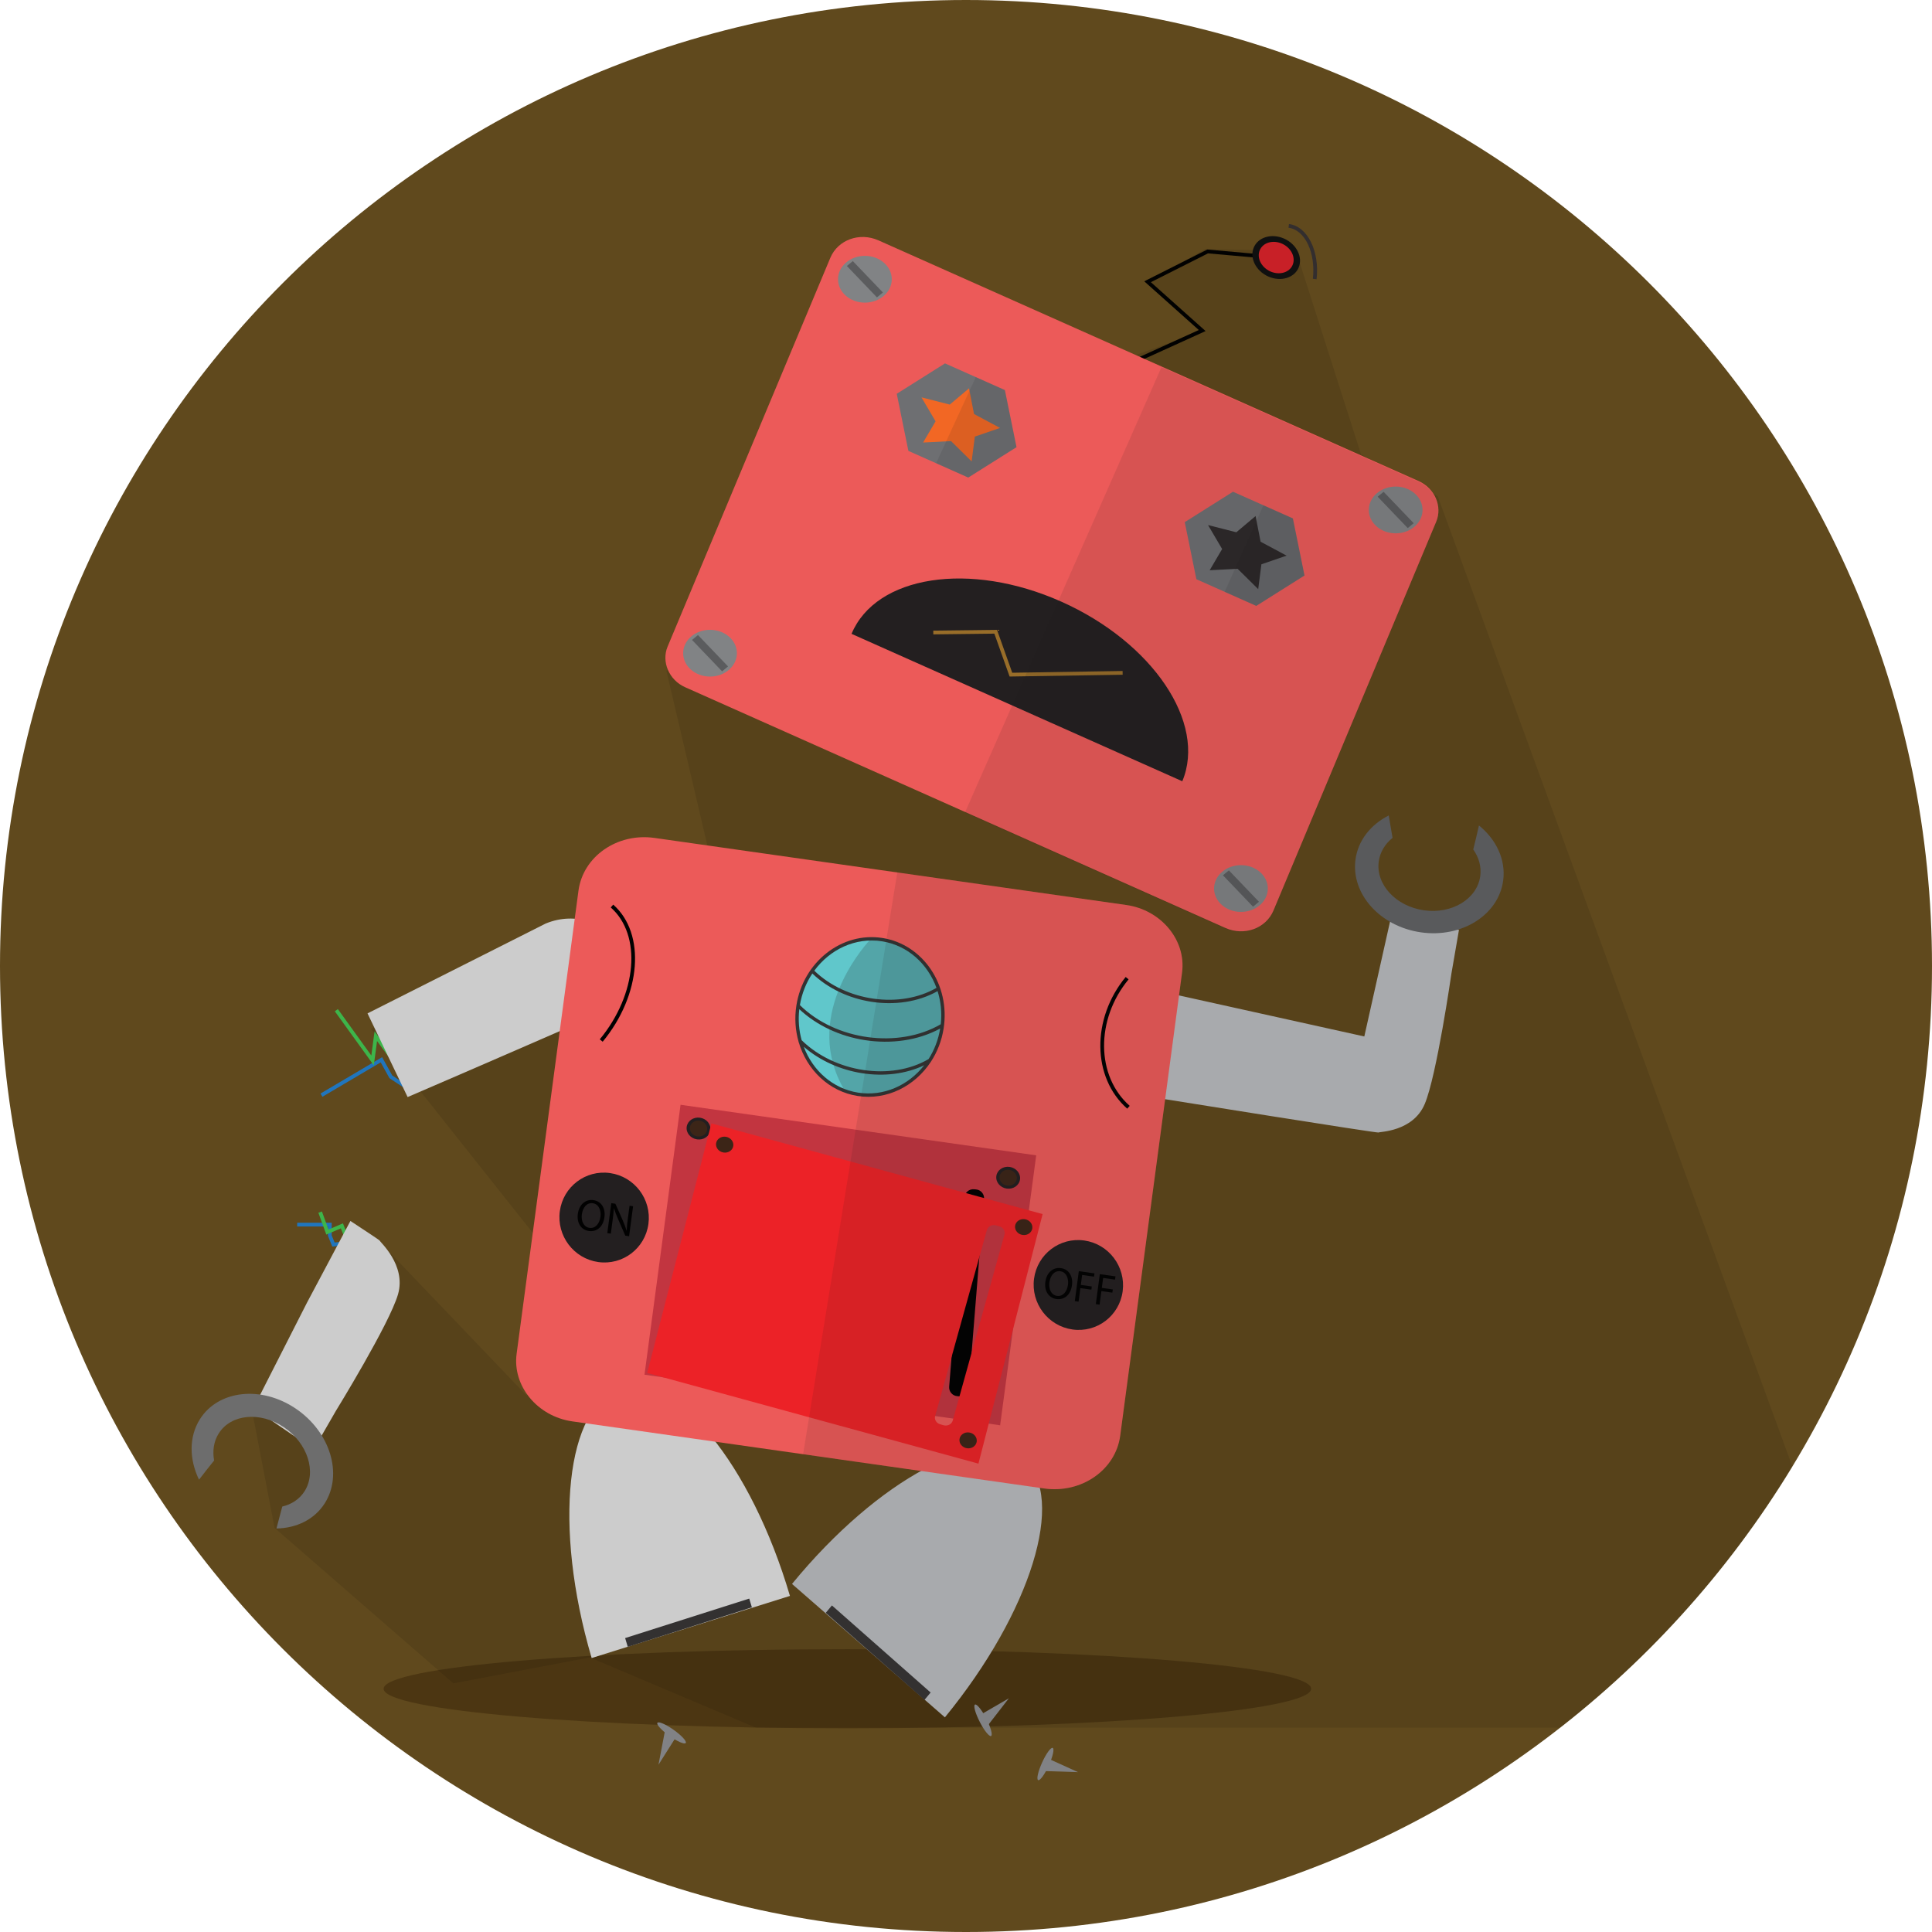
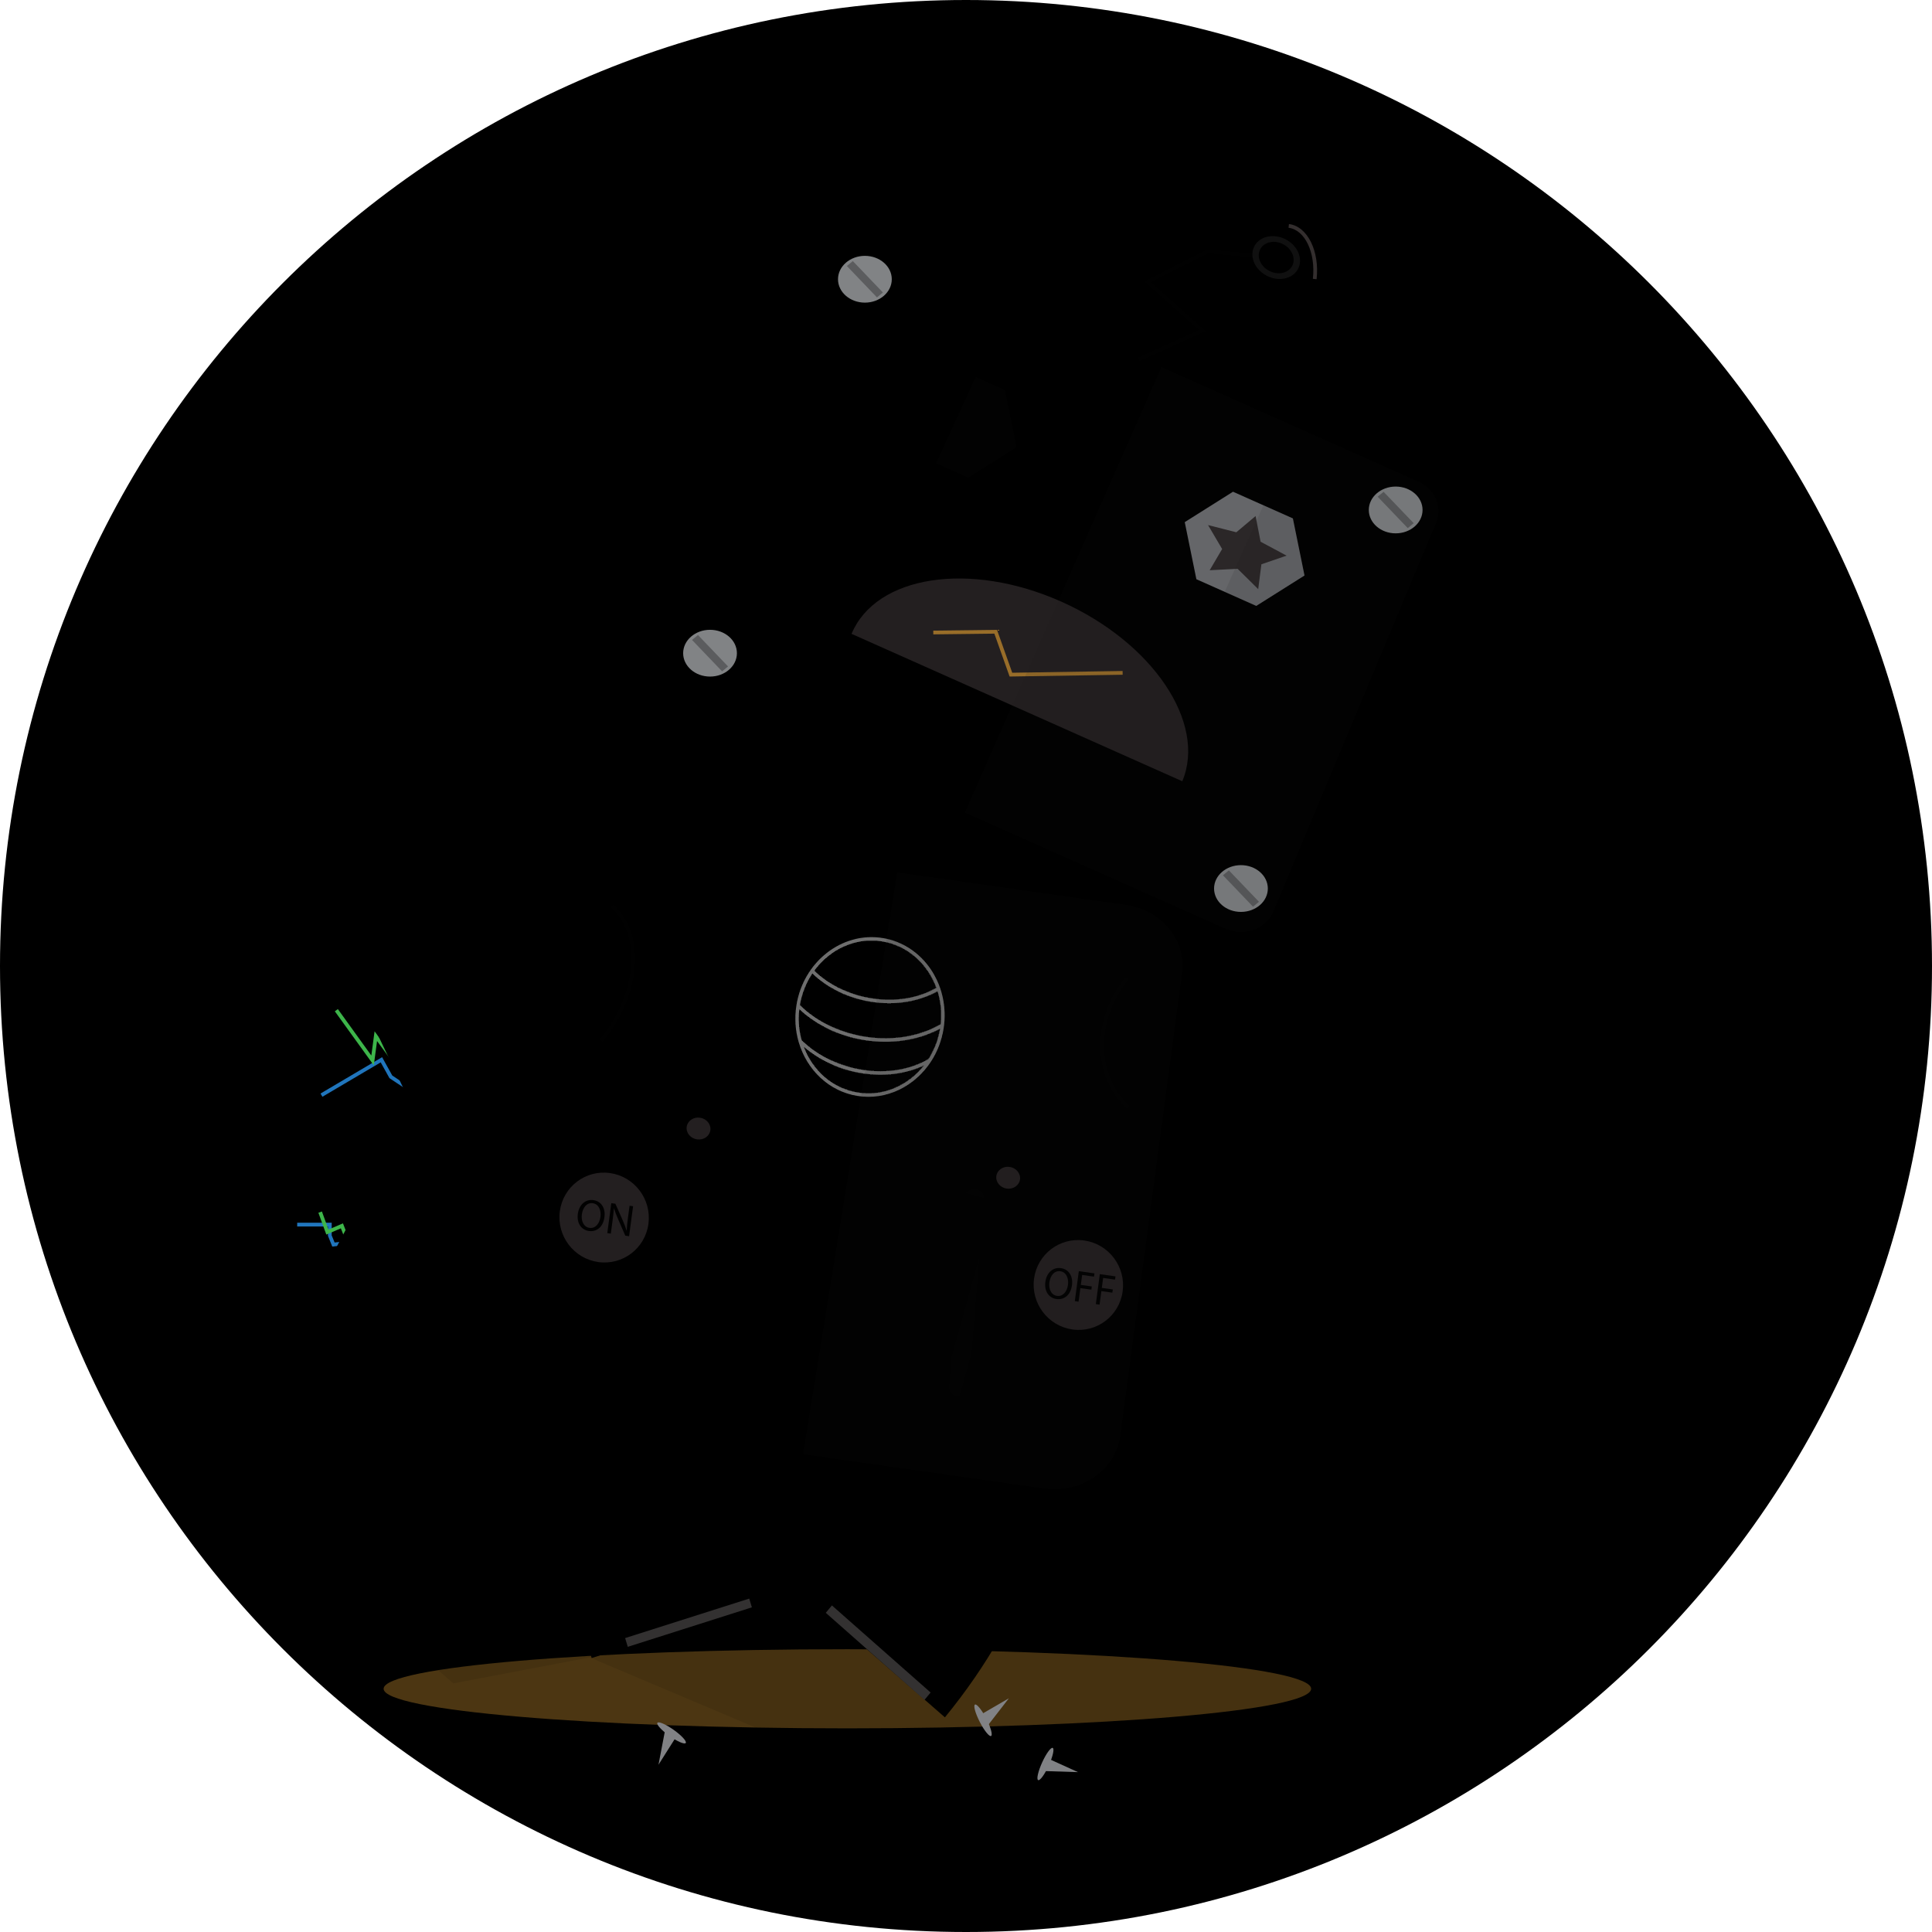
<svg xmlns="http://www.w3.org/2000/svg" enable-background="new 0 0 512 512" height="512px" version="1.1" viewBox="0 0 512 512" width="512px" xml:space="preserve">
-   <g id="Background">
-     <circle cx="256" cy="256" fill="#60491D" r="256" />
+   <filter id="darker">
+     <feComponentTransfer>
+       <feFuncR type="linear" slope="0.75" />
+       <feFuncG type="linear" slope="0.75" />
+       <feFuncB type="linear" slope="0.75" />
+     </feComponentTransfer>
+   </filter>
+   <filter id="darker2">
+     <feComponentTransfer>
+       <feFuncR type="linear" slope="0.25" />
+       <feFuncG type="linear" slope="0.25" />
+       <feFuncB type="linear" slope="0.25" />
+     </feComponentTransfer>
+   </filter>
+   <filter id="lighter">
+     <feComponentTransfer>
+       <feFuncR type="linear" slope="2" />
+       <feFuncG type="linear" slope="2" />
+       <feFuncB type="linear" slope="2" />
+     </feComponentTransfer>
+   </filter>
+   <filter id="lighter2">
+     <feComponentTransfer>
+       <feFuncR type="linear" slope="5" />
+       <feFuncG type="linear" slope="5" />
+       <feFuncB type="linear" slope="5" />
+     </feComponentTransfer>
+   </filter>
+   <g id="Background" class="background">
+     <circle cx="256" cy="256" r="256" />
  </g>
  <g id="Shadow">
    <ellipse cx="224.568" cy="447.54" fill="#4C3612" rx="122.904" ry="10.479" />
    <path d="M474.992,388.652L381.007,131.49l-20.318-11.086l-17.236-53.881l-24.008-0.558l-14.949,8.65l14.502,12.955   l-21.979,7.948l-120.418,82.229l14.954,63.754l-38.972,7.564l-54.308,23.583l57.886,72.933l-16.566,24.298l-39.467-41.276   L66.64,373.011l6.128,31.887l47.37,41.209l36.16-6.875l44.031,18.621h213.13C437.919,438.745,458.82,415.295,474.992,388.652z" opacity="0.1" />
  </g>
-   <g id="Foot">
-     <path d="M271.459,387.037c-11.188-9.765-38.753,4.887-61.567,32.723l40.518,35.356   C273.223,427.281,282.647,396.801,271.459,387.037z" fill="#A8AAAD" />
-     <polygon fill="#333131" points="220.467,425.455 218.835,427.413 244.994,450.494 246.625,448.536  " />
-     <path d="M164.483,368.006c-14.511,4.545-17.953,36.509-7.688,71.391l52.548-16.46   C199.079,388.055,178.994,363.461,164.483,368.006z" fill="#CCCCCC" />
-     <polygon fill="#333131" points="198.556,423.643 165.666,434.107 166.365,436.429 199.255,425.963  " />
+   <g id="Foot" class="metal">
+     <path id="right-foot" d="M271.459,387.037c-11.188-9.765-38.753,4.887-61.567,32.723l40.518,35.356 C273.223,427.281,282.647,396.801,271.459,387.037z" />
+     <polygon id="right-sole" fill="#333131" points="220.467,425.455 218.835,427.413 244.994,450.494 246.625,448.536" />
+     <path id="left-foot" d="M164.483,368.006c-14.511,4.545-17.953,36.509-7.688,71.391l52.548-16.46   C199.079,388.055,178.994,363.461,164.483,368.006z" />
+     <polygon id="left-sole" fill="#333131" points="198.556,423.643 165.666,434.107 166.365,436.429 199.255,425.963" />
  </g>
-   <g id="Nail">
-     <polyline fill="#818285" points="277.604,465.967 285.678,469.633 276.451,469.339  " />
-     <g>
-       <path d="M277.922,467.9c-1.071,2.355-2.327,4.076-2.809,3.845c-0.479-0.233-0.002-2.331,1.068-4.687    s2.327-4.077,2.808-3.844C279.471,463.447,278.992,465.545,277.922,467.9z" fill="#818285" />
+   <g id="Nail" fill="#818285">
+     <polyline points="277.604,465.967 285.678,469.633 276.451,469.339" />
+     <path d="M277.922,467.9c-1.071,2.355-2.327,4.076-2.809,3.845c-0.479-0.233-0.002-2.331,1.068-4.687    s2.327-4.077,2.808-3.844C279.471,463.447,278.992,465.545,277.922,467.9z" />
+     <polyline points="259.673,454.528 267.361,450.065 261.595,457.504" />
+     <path d="M261.361,455.426c1.185,2.299,1.764,4.369,1.295,4.625c-0.47,0.258-1.809-1.396-2.991-3.693    c-1.184-2.297-1.764-4.367-1.294-4.625C258.84,451.476,260.18,453.13,261.361,455.426z" />
+     <polyline points="179.329,460.046 174.507,467.668 176.292,458.323" />
+     <path d="M177.428,460.054c-2.078-1.474-3.519-3.033-3.218-3.485c0.301-0.451,2.229,0.378,4.307,1.852    c2.078,1.474,3.519,3.034,3.218,3.485C181.434,462.356,179.506,461.527,177.428,460.054z" />
+   </g>
+   <g id="hand-arm" class="metal">
+     <g id="left-arm-wires">
+       <polygon fill="#2075BC" points="88.053,330.354 86.91,327.503 86.91,325.025 78.757,325.025 78.757,324.031 87.904,324.031     87.904,327.403 88.684,329.28 91.195,328.991 91.308,329.979   " />
+       <polygon fill="#3DB54A" points="91.429,328.344 90.333,325.519 86.479,327.177 84.377,321.393 85.311,321.053 87.053,325.847     90.888,324.198 92.356,327.984   " />
+       <polygon fill="#2075BC" points="85.446,290.652 84.94,289.797 101.263,280.163 103.958,285.022 107.283,287.238 112.02,283.813     112.602,284.618 107.306,288.447 103.206,285.716 100.889,281.538   " />
+       <polygon fill="#3DB54A" points="105.261,283.168 99.923,275.883 99.063,282.335 88.734,268.004 89.541,267.423 98.407,279.727     99.265,273.301 106.063,282.58   " />
    </g>
-     <g>
-       <polyline fill="#818285" points="259.673,454.528 267.361,450.065 261.595,457.504   " />
-       <path d="M261.361,455.426c1.185,2.299,1.764,4.369,1.295,4.625c-0.47,0.258-1.809-1.396-2.991-3.693    c-1.184-2.297-1.764-4.367-1.294-4.625C258.84,451.476,260.18,453.13,261.361,455.426z" fill="#818285" />
+     <g id="left-arm">
+       <path id="lower-arm-left" d="M100.624,328.768c0.033-0.052-3.073-2.121-7.76-5.2l-11.529,21.69l-14.198,27.919l16,10.923l5.838-10.142   c0,0,14.254-23.14,16.505-30.957C107.731,335.184,100.493,328.976,100.624,328.768z" />
+       <path id="upper-arm-left" d="M164.022,251.65c-2.778-7.112-11.476-10.198-19.428-6.893l-47.198,23.801l10.629,22.175   c15.51-6.649,46.629-20.221,46.629-20.221C162.606,267.208,166.8,258.763,164.022,251.65z" />
    </g>
-     <g>
-       <polyline fill="#818285" points="179.329,460.046 174.507,467.668 176.292,458.323   " />
-       <path d="M177.428,460.054c-2.078-1.474-3.519-3.033-3.218-3.485c0.301-0.451,2.229,0.378,4.307,1.852    c2.078,1.474,3.519,3.034,3.218,3.485C181.434,462.356,179.506,461.527,177.428,460.054z" fill="#818285" />
+     <g id="left-hand" filter="url(#darker2)">
+       <path d="M52.744,392.127c1.308-1.711,2.647-3.398,3.999-5.079c-0.462-2.539-0.108-5.066,1.228-7.18   c3.25-5.139,10.978-5.874,17.259-1.645c6.28,4.23,8.737,11.825,5.487,16.964c-1.343,2.124-3.456,3.484-5.91,4.06   c-0.531,1.932-1.021,3.88-1.541,5.816c5.283-0.085,10.067-2.357,12.805-6.686c4.876-7.706,1.422-18.943-7.714-25.097   s-20.496-4.894-25.371,2.814C50.021,380.781,50.144,386.768,52.744,392.127z" />
+     </g>
+     <g id="right-arm" filter="url(#darker)">
+       <path d="M368.433,243.967l-6.877,30.707l-49.185-10.894c-8.131-1.153-15.541,4.069-16.553,11.667   c-1.012,7.597,4.76,14.69,12.891,15.844c0,0,56.604,9.084,56.637,8.837c0.032-0.245,9.047-0.096,12.215-7.536   s7.076-34.561,7.076-34.561l2.007-11.612L368.433,243.967z" />
+     </g>
+     <g id="right-hand" filter="url(#darker2)">
+       <path d="M391.94,218.757c-0.475,2.124-0.986,4.24-1.514,6.355c1.47,2.091,2.196,4.533,1.862,7.033   c-0.812,6.079-7.493,10.15-14.925,9.093c-7.43-1.057-12.796-6.841-11.983-12.92c0.335-2.512,1.683-4.672,3.662-6.275   c-0.319-1.98-0.683-3.958-1.013-5.938c-4.743,2.406-8.128,6.569-8.812,11.688c-1.218,9.118,6.557,17.756,17.365,19.292   c10.808,1.537,20.557-4.609,21.775-13.727C399.099,227.815,396.509,222.456,391.94,218.757z" />
    </g>
  </g>
-   <g id="Hand">
-     <g>
-       <polygon fill="#2075BC" points="88.053,330.354 86.91,327.503 86.91,325.025 78.757,325.025 78.757,324.031 87.904,324.031     87.904,327.403 88.684,329.28 91.195,328.991 91.308,329.979   " />
+   <g id="Body">
+     <g id="torso" class="clothing" filter="url(#lighter)">
+       <path d="M298.484,239.836L173.467,222.06c-9.876-1.404-18.951,4.891-20.167,13.99l-16.39,122.718   c-1.14,8.536,5.508,16.598,14.774,17.915l125.016,17.776c9.877,1.404,18.951-4.892,20.167-13.989l16.39-122.719   C314.397,249.215,307.75,241.154,298.484,239.836z" />
    </g>
-     <g>
-       <polygon fill="#3DB54A" points="91.429,328.344 90.333,325.519 86.479,327.177 84.377,321.393 85.311,321.053 87.053,325.847     90.888,324.198 92.356,327.984   " />
+     <g id="window" class="clothing">
+       <polygon points="180.352,292.776 170.798,364.314 265.049,377.716 274.604,306.177  " />
+       <path id="black-panel-thing" d="M258.657,315.212l-0.558-0.045c-1.271-0.103-2.396,0.854-2.499,2.125l-4.062,50.201   c-0.103,1.271,0.853,2.396,2.125,2.499l0.559,0.045c1.271,0.103,2.396-0.854,2.499-2.125l4.062-50.201   C260.886,316.439,259.929,315.315,258.657,315.212z" fill="#010101" />
+       <path id="door" filter="url(#darker2)" d="M188.525,297.714l-17.007,66.133l87.78,24.032l17.007-66.132L188.525,297.714z M252.493,376.441   c-0.28,1.011-1.395,1.574-2.477,1.254l-0.917-0.271c-0.955-0.283-1.532-1.243-1.285-2.134l13.708-49.286   c0.281-1.01,1.396-1.575,2.477-1.254l0.919,0.271c0.953,0.282,1.531,1.242,1.283,2.134L252.493,376.441z" />
    </g>
-     <path d="M100.624,328.768c0.033-0.052-3.073-2.121-7.76-5.2l-11.529,21.69l-14.198,27.919l16,10.923l5.838-10.142   c0,0,14.254-23.14,16.505-30.957C107.731,335.184,100.493,328.976,100.624,328.768z" fill="#CCCCCC" />
-     <g>
-       <polygon fill="#2075BC" points="85.446,290.652 84.94,289.797 101.263,280.163 103.958,285.022 107.283,287.238 112.02,283.813     112.602,284.618 107.306,288.447 103.206,285.716 100.889,281.538   " />
+     <g id="bolts" fill="#231F20">
+       <path d="M188.254,299.521c-0.212,1.586-1.789,2.673-3.521,2.426c-1.733-0.246-2.966-1.731-2.754-3.317   c0.212-1.587,1.789-2.673,3.521-2.427C187.233,296.449,188.466,297.936,188.254,299.521z" />
+       <path d="M270.313,312.56c-0.212,1.586-1.789,2.673-3.521,2.427s-2.966-1.732-2.753-3.318   c0.211-1.586,1.788-2.673,3.52-2.426C269.293,309.488,270.525,310.974,270.313,312.56z" />
    </g>
-     <g>
-       <polygon fill="#3DB54A" points="105.261,283.168 99.923,275.883 99.063,282.335 88.734,268.004 89.541,267.423 98.407,279.727     99.265,273.301 106.063,282.58   " />
+     <g id="on-off-buttons" fill="#231F20">
+       <path d="M161.674,310.877c-6.485-0.923-12.447,3.608-13.317,10.119c-0.869,6.511,3.683,12.536,10.168,13.458   c6.485,0.922,12.448-3.608,13.317-10.119S168.159,311.799,161.674,310.877z" />
+       <path d="M287.349,328.746c-6.484-0.922-12.447,3.608-13.317,10.119c-0.869,6.511,3.684,12.536,10.168,13.458   c6.486,0.923,12.448-3.607,13.318-10.118C298.386,335.693,293.834,329.668,287.349,328.746z" />
+       <g id="text" fill="#010101">
+         <g id="on">
+           <path d="M160.185,322.552c-0.365,2.732-2.168,3.954-4.133,3.674c-2.033-0.289-3.243-2.118-2.922-4.521    c0.337-2.521,2.077-3.954,4.132-3.662C159.363,318.341,160.5,320.194,160.185,322.552z M154.196,321.832    c-0.227,1.696,0.461,3.343,2.025,3.566c1.576,0.223,2.667-1.147,2.908-2.949c0.211-1.578-0.369-3.342-2.024-3.577    C155.461,318.638,154.428,320.089,154.196,321.832z" />
+           <path d="M160.938,326.788l1.061-7.94l1.085,0.154l1.93,4.368c0.446,1.013,0.78,1.912,1.037,2.777l0.024-0.009    c0.05-1.073,0.157-2.043,0.322-3.28l0.443-3.322l0.937,0.133l-1.061,7.941l-1.005-0.143l-1.905-4.377    c-0.418-0.96-0.812-1.94-1.085-2.855l-0.036,0.007c-0.076,1.01-0.182,1.967-0.357,3.286l-0.454,3.394L160.938,326.788z" />
+         </g>
+         <g id="off">
+           <path d="M284.084,340.577c-0.365,2.733-2.168,3.953-4.133,3.675c-2.032-0.289-3.242-2.118-2.922-4.521    c0.338-2.521,2.078-3.955,4.132-3.663C283.262,336.366,284.398,338.221,284.084,340.577z M278.096,339.857    c-0.228,1.697,0.46,3.343,2.024,3.565c1.577,0.225,2.666-1.146,2.907-2.948c0.211-1.578-0.367-3.341-2.023-3.577    C279.359,336.663,278.328,338.113,278.096,339.857z" />
+           <path d="M285.898,336.873l4.145,0.59l-0.115,0.859l-3.151-0.447l-0.352,2.639l2.912,0.414l-0.114,0.848    l-2.911-0.413l-0.481,3.594l-0.993-0.142L285.898,336.873z" />
+           <path d="M291.463,337.664l4.144,0.59l-0.114,0.859l-3.15-0.447l-0.353,2.639l2.912,0.415l-0.114,0.848    l-2.911-0.414l-0.48,3.594l-0.994-0.142L291.463,337.664z" />
+         </g>
+       </g>
    </g>
-     <path d="M164.022,251.65c-2.778-7.112-11.476-10.198-19.428-6.893l-47.198,23.801l10.629,22.175   c15.51-6.649,46.629-20.221,46.629-20.221C162.606,267.208,166.8,258.763,164.022,251.65z" fill="#CCCCCC" />
-     <path d="M52.744,392.127c1.308-1.711,2.647-3.398,3.999-5.079c-0.462-2.539-0.108-5.066,1.228-7.18   c3.25-5.139,10.978-5.874,17.259-1.645c6.28,4.23,8.737,11.825,5.487,16.964c-1.343,2.124-3.456,3.484-5.91,4.06   c-0.531,1.932-1.021,3.88-1.541,5.816c5.283-0.085,10.067-2.357,12.805-6.686c4.876-7.706,1.422-18.943-7.714-25.097   s-20.496-4.894-25.371,2.814C50.021,380.781,50.144,386.768,52.744,392.127z" fill="#6D6D6D" />
-     <path d="M368.433,243.967l-6.877,30.707l-49.185-10.894c-8.131-1.153-15.541,4.069-16.553,11.667   c-1.012,7.597,4.76,14.69,12.891,15.844c0,0,56.604,9.084,56.637,8.837c0.032-0.245,9.047-0.096,12.215-7.536   s7.076-34.561,7.076-34.561l2.007-11.612L368.433,243.967z" fill="#A8AAAD" />
-     <path d="M391.94,218.757c-0.475,2.124-0.986,4.24-1.514,6.355c1.47,2.091,2.196,4.533,1.862,7.033   c-0.812,6.079-7.493,10.15-14.925,9.093c-7.43-1.057-12.796-6.841-11.983-12.92c0.335-2.512,1.683-4.672,3.662-6.275   c-0.319-1.98-0.683-3.958-1.013-5.938c-4.743,2.406-8.128,6.569-8.812,11.688c-1.218,9.118,6.557,17.756,17.365,19.292   c10.808,1.537,20.557-4.609,21.775-13.727C399.099,227.815,396.509,222.456,391.94,218.757z" fill="#595A5C" />
-   </g>
-   <g id="Body">
-     <path d="M298.484,239.836L173.467,222.06c-9.876-1.404-18.951,4.891-20.167,13.99l-16.39,122.718   c-1.14,8.536,5.508,16.598,14.774,17.915l125.016,17.776c9.877,1.404,18.951-4.892,20.167-13.989l16.39-122.719   C314.397,249.215,307.75,241.154,298.484,239.836z" fill="#EC5A59" />
-     <polygon fill="#C23540" points="180.352,292.776 170.798,364.314 265.049,377.716 274.604,306.177  " />
-     <path d="M188.254,299.521c-0.212,1.586-1.789,2.673-3.521,2.426c-1.733-0.246-2.966-1.731-2.754-3.317   c0.212-1.587,1.789-2.673,3.521-2.427C187.233,296.449,188.466,297.936,188.254,299.521z" fill="#231F20" />
-     <path d="M187.397,299.399c-0.154,1.154-1.3,1.944-2.56,1.766c-1.26-0.18-2.157-1.26-2.002-2.414   s1.301-1.944,2.56-1.765C186.655,297.165,187.551,298.246,187.397,299.399z" fill="#3C2517" />
-     <path d="M270.313,312.56c-0.212,1.586-1.789,2.673-3.521,2.427s-2.966-1.732-2.753-3.318   c0.211-1.586,1.788-2.673,3.52-2.426C269.293,309.488,270.525,310.974,270.313,312.56z" fill="#231F20" />
-     <g>
-       <path d="M181.399,359.703c-0.179,1.336-1.681,2.226-3.355,1.988c-1.675-0.238-2.888-1.514-2.709-2.85    c0.179-1.336,1.681-2.227,3.355-1.988C180.364,357.091,181.578,358.367,181.399,359.703z" fill="#818285" />
-       <polygon fill="#595A5C" points="177.985,361.465 177.845,357.06 178.749,357.079 178.888,361.484   " />
+     <g id="arm-sockets" fill="#010101">
+       <path d="M298.724,293.805c-9.336-8.221-9.519-23.874-0.405-34.894l0.767,0.634    c-8.775,10.609-8.642,25.644,0.295,33.515L298.724,293.805z" />
+       <path d="M159.717,276.066l-0.766-0.634c9.897-11.966,11.199-27.645,2.903-34.95l0.657-0.747    C171.206,247.393,169.952,263.69,159.717,276.066z" />
    </g>
-     <path d="M161.674,310.877c-6.485-0.923-12.447,3.608-13.317,10.119c-0.869,6.511,3.683,12.536,10.168,13.458   c6.485,0.922,12.448-3.608,13.317-10.119S168.159,311.799,161.674,310.877z" fill="#231F20" />
-     <path d="M287.349,328.746c-6.484-0.922-12.447,3.608-13.317,10.119c-0.869,6.511,3.684,12.536,10.168,13.458   c6.486,0.923,12.448-3.607,13.318-10.118C298.386,335.693,293.834,329.668,287.349,328.746z" fill="#231F20" />
-     <g>
-       <path d="M160.185,322.552c-0.365,2.732-2.168,3.954-4.133,3.674c-2.033-0.289-3.243-2.118-2.922-4.521    c0.337-2.521,2.077-3.954,4.132-3.662C159.363,318.341,160.5,320.194,160.185,322.552z M154.196,321.832    c-0.227,1.696,0.461,3.343,2.025,3.566c1.576,0.223,2.667-1.147,2.908-2.949c0.211-1.578-0.369-3.342-2.024-3.577    C155.461,318.638,154.428,320.089,154.196,321.832z" fill="#010101" />
-       <path d="M160.938,326.788l1.061-7.94l1.085,0.154l1.93,4.368c0.446,1.013,0.78,1.912,1.037,2.777l0.024-0.009    c0.05-1.073,0.157-2.043,0.322-3.28l0.443-3.322l0.937,0.133l-1.061,7.941l-1.005-0.143l-1.905-4.377    c-0.418-0.96-0.812-1.94-1.085-2.855l-0.036,0.007c-0.076,1.01-0.182,1.967-0.357,3.286l-0.454,3.394L160.938,326.788z" fill="#010101" />
-     </g>
-     <g>
-       <path d="M284.084,340.577c-0.365,2.733-2.168,3.953-4.133,3.675c-2.032-0.289-3.242-2.118-2.922-4.521    c0.338-2.521,2.078-3.955,4.132-3.663C283.262,336.366,284.398,338.221,284.084,340.577z M278.096,339.857    c-0.228,1.697,0.46,3.343,2.024,3.565c1.577,0.225,2.666-1.146,2.907-2.948c0.211-1.578-0.367-3.341-2.023-3.577    C279.359,336.663,278.328,338.113,278.096,339.857z" fill="#010101" />
-       <path d="M285.898,336.873l4.145,0.59l-0.115,0.859l-3.151-0.447l-0.352,2.639l2.912,0.414l-0.114,0.848    l-2.911-0.413l-0.481,3.594l-0.993-0.142L285.898,336.873z" fill="#010101" />
-       <path d="M291.463,337.664l4.144,0.59l-0.114,0.859l-3.15-0.447l-0.353,2.639l2.912,0.415l-0.114,0.848    l-2.911-0.414l-0.48,3.594l-0.994-0.142L291.463,337.664z" fill="#010101" />
-     </g>
-     <path d="M258.657,315.212l-0.558-0.045c-1.271-0.103-2.396,0.854-2.499,2.125l-4.062,50.201   c-0.103,1.271,0.853,2.396,2.125,2.499l0.559,0.045c1.271,0.103,2.396-0.854,2.499-2.125l4.062-50.201   C260.886,316.439,259.929,315.315,258.657,315.212z" fill="#010101" />
-     <path d="M188.525,297.714l-17.007,66.133l87.78,24.032l17.007-66.132L188.525,297.714z M252.493,376.441   c-0.28,1.011-1.395,1.574-2.477,1.254l-0.917-0.271c-0.955-0.283-1.532-1.243-1.285-2.134l13.708-49.286   c0.281-1.01,1.396-1.575,2.477-1.254l0.919,0.271c0.953,0.282,1.531,1.242,1.283,2.134L252.493,376.441z" fill="#EC2227" />
-     <g>
-       <path d="M298.724,293.805c-9.336-8.221-9.519-23.874-0.405-34.894l0.767,0.634    c-8.775,10.609-8.642,25.644,0.295,33.515L298.724,293.805z" fill="#010101" />
-     </g>
-     <g>
-       <path d="M159.717,276.066l-0.766-0.634c9.897-11.966,11.199-27.645,2.903-34.95l0.657-0.747    C171.206,247.393,169.952,263.69,159.717,276.066z" fill="#010101" />
-     </g>
-     <path d="M258.838,382.037c-0.153,1.154-1.301,1.944-2.56,1.766c-1.26-0.179-2.156-1.26-2.003-2.414   c0.156-1.154,1.301-1.944,2.561-1.765C258.096,379.803,258.992,380.883,258.838,382.037z" fill="#3C2517" />
-     <path d="M269.457,312.438c-0.154,1.154-1.3,1.944-2.56,1.765c-1.261-0.179-2.156-1.26-2.002-2.413   c0.153-1.154,1.3-1.944,2.56-1.766C268.714,310.204,269.611,311.284,269.457,312.438z" fill="#3C2517" />
-     <path d="M273.573,325.514c-0.153,1.154-1.3,1.944-2.559,1.765c-1.26-0.179-2.157-1.26-2.003-2.413   c0.154-1.154,1.301-1.944,2.561-1.766C272.832,323.279,273.729,324.359,273.573,325.514z" fill="#3C2517" />
-     <path d="M194.332,303.666c-0.154,1.154-1.3,1.944-2.56,1.765c-1.26-0.179-2.156-1.26-2.002-2.413   c0.154-1.154,1.3-1.944,2.561-1.766C193.59,301.432,194.487,302.512,194.332,303.666z" fill="#3C2517" />
-     <g>
-       <ellipse cx="230.56" cy="269.51" fill="#60C7CB" rx="20.743" ry="19.299" transform="matrix(0.1546 -0.988 0.988 0.1546 -71.3486 455.6409)" />
+     <g id="speaker-thing" class="clothing" filter="url(#lighter2)">
+       <ellipse cx="230.56" cy="269.51" rx="20.743" ry="19.299" transform="matrix(0.1546 -0.988 0.988 0.1546 -71.3486 455.6409)" />
      <path d="M233.586,249.441c-1.068-0.167-2.128-0.229-3.175-0.206    c-2.362,2.6-17.764,20.746-6.648,39.604c1.121,0.417,2.293,0.733,3.515,0.926c10.413,1.629,20.267-6.077,22.009-17.211    C251.028,261.418,243.999,251.07,233.586,249.441z" fill="#1C1C1C" opacity="0.2" />
      <path d="M248.724,262.013c-9.964,5.985-24.958,3.881-33.523-4.704" fill="none" />
      <path d="M246.499,280.952c-10.173,6.112-25.646,3.798-34.596-5.173" fill="none" />
-       <g>
-         <path d="M246.724,281.331c1.665-2.554,2.837-5.521,3.346-8.769c1.806-11.544-5.477-22.307-16.234-23.99     c-10.757-1.683-20.979,6.341-22.785,17.885c-0.521,3.331-0.281,6.596,0.577,9.598l-0.041,0.041     c0.023,0.023,0.048,0.042,0.072,0.066c2.141,7.348,8.01,13.091,15.626,14.283c7.726,1.209,15.174-2.588,19.428-9.1     c0.006-0.005,0.012-0.006,0.017-0.008L246.724,281.331z M229.16,275.64c6.921,1.083,14.121,0.128,19.997-3.071     c-0.488,2.988-1.563,5.728-3.077,8.101c-9.904,5.811-24.863,3.58-33.632-5c-0.719-2.587-0.957-5.377-0.623-8.229     C216.492,271.823,222.694,274.628,229.16,275.64z M211.979,266.363c0.521-3.108,1.677-5.944,3.3-8.376     c4.187,4.017,9.793,6.58,15.607,7.489c6.132,0.96,12.471,0.074,17.58-2.819c0.864,2.736,1.185,5.721,0.847,8.781     C238.081,277.964,221.475,275.719,211.979,266.363z M233.697,249.458c6.804,1.065,12.147,5.95,14.476,12.339     c-9.67,5.584-24.014,3.566-32.375-4.553C219.943,251.586,226.701,248.364,233.697,249.458z M227.423,289.561     c-6.742-1.056-12.053-5.859-14.414-12.161c4.308,3.729,9.804,6.129,15.45,7.013c5.719,0.896,11.575,0.236,16.471-2.118     C240.758,287.629,234.203,290.621,227.423,289.561z" fill="#333333" />
+       <path d="M246.724,281.331c1.665-2.554,2.837-5.521,3.346-8.769c1.806-11.544-5.477-22.307-16.234-23.99     c-10.757-1.683-20.979,6.341-22.785,17.885c-0.521,3.331-0.281,6.596,0.577,9.598l-0.041,0.041     c0.023,0.023,0.048,0.042,0.072,0.066c2.141,7.348,8.01,13.091,15.626,14.283c7.726,1.209,15.174-2.588,19.428-9.1     c0.006-0.005,0.012-0.006,0.017-0.008L246.724,281.331z M229.16,275.64c6.921,1.083,14.121,0.128,19.997-3.071     c-0.488,2.988-1.563,5.728-3.077,8.101c-9.904,5.811-24.863,3.58-33.632-5c-0.719-2.587-0.957-5.377-0.623-8.229     C216.492,271.823,222.694,274.628,229.16,275.64z M211.979,266.363c0.521-3.108,1.677-5.944,3.3-8.376     c4.187,4.017,9.793,6.58,15.607,7.489c6.132,0.96,12.471,0.074,17.58-2.819c0.864,2.736,1.185,5.721,0.847,8.781     C238.081,277.964,221.475,275.719,211.979,266.363z M233.697,249.458c6.804,1.065,12.147,5.95,14.476,12.339     c-9.67,5.584-24.014,3.566-32.375-4.553C219.943,251.586,226.701,248.364,233.697,249.458z M227.423,289.561     c-6.742-1.056-12.053-5.859-14.414-12.161c4.308,3.729,9.804,6.129,15.45,7.013c5.719,0.896,11.575,0.236,16.471-2.118     C240.758,287.629,234.203,290.621,227.423,289.561z" fill="#333333" />
+     </g>
+     <g id="body-shadow-overlay">
+       <path d="M298.484,239.836l-60.695-8.63L212.83,385.377l63.871,9.082   c9.877,1.404,18.951-4.892,20.167-13.989l16.39-122.719C314.397,249.215,307.75,241.154,298.484,239.836z" fill="#191818" opacity="0.1" />
+     </g>
+   </g>
+   <g id="Head">
+     <g id="main-head" class="clothing">
+       <path d="M375.99,127.507L232.816,63.704c-5.023-2.239-10.77-0.158-12.771,4.624l-43.126,103.031   c-1.686,4.027,0.396,8.864,4.626,10.75l143.174,63.804c5.022,2.238,10.77,0.158,12.771-4.624l43.126-103.031   C382.303,134.23,380.221,129.393,375.99,127.507z" />
+     </g>
+     <g id="antenna">
+       <polygon fill="#010101" points="319.941,66.131 303.24,74.55 317.694,87.461 301.584,94.779 301.995,95.684 319.494,87.736    304.992,74.781 320.136,67.146 338.163,68.749 338.251,67.759  " />
+       <path d="M348.91,74.001l-0.987-0.111c0.78-6.94-2.113-13.009-6.451-13.528l0.118-0.987    C346.468,59.959,349.752,66.521,348.91,74.001z" fill="#332E2E" />
+       <path d="M340.308,63.233c-3.286-1.465-6.891-0.404-8.051,2.368c-1.161,2.773,0.562,6.208,3.849,7.672   c3.287,1.464,6.892,0.404,8.053-2.369C345.318,68.133,343.595,64.698,340.308,63.233z" fill="#101010" />
+       <path class="colour1" d="M339.747,64.575c-2.408-1.074-5.051-0.297-5.901,1.736c-0.852,2.032,0.412,4.55,2.821,5.624   c2.409,1.073,5.052,0.296,5.901-1.736C343.419,68.166,342.156,65.648,339.747,64.575z" />
+     </g>
+     <g id="eyes">
+       <g id="eye-sockets" class="metal">
+         <polygon id="eye-socket-left" points="269.386,118.503 256.599,126.561 240.731,119.489 237.649,104.359 250.437,96.302 266.305,103.373" />
+       </g>
+       <g id="iris" class="eye">
+         <polygon points="257.494,122.28 252.044,116.897 244.634,117.274 247.937,111.652 244.204,105.307 251.696,107.215    256.799,102.917 258.126,109.718 265.013,113.407 258.341,115.702  " />
      </g>
    </g>
-     <path d="M298.484,239.836l-60.695-8.63L212.83,385.377l63.871,9.082   c9.877,1.404,18.951-4.892,20.167-13.989l16.39-122.719C314.397,249.215,307.75,241.154,298.484,239.836z" fill="#191818" opacity="0.1" />
-   </g>
-   <g id="Head">
-     <polygon fill="#010101" points="319.941,66.131 303.24,74.55 317.694,87.461 301.584,94.779 301.995,95.684 319.494,87.736    304.992,74.781 320.136,67.146 338.163,68.749 338.251,67.759  " />
-     <path d="M375.99,127.507L232.816,63.704c-5.023-2.239-10.77-0.158-12.771,4.624l-43.126,103.031   c-1.686,4.027,0.396,8.864,4.626,10.75l143.174,63.804c5.022,2.238,10.77,0.158,12.771-4.624l43.126-103.031   C382.303,134.23,380.221,129.393,375.99,127.507z" fill="#EC5A59" />
-     <polygon fill="#6E6F72" points="269.386,118.503 256.599,126.561 240.731,119.489 237.649,104.359 250.437,96.302 266.305,103.373     " />
-     <polygon fill="#F26724" points="257.494,122.28 252.044,116.897 244.634,117.274 247.937,111.652 244.204,105.307 251.696,107.215    256.799,102.917 258.126,109.718 265.013,113.407 258.341,115.702  " />
-     <path d="M281.244,159.436c-24.204-10.787-49.088-6.963-55.578,8.541l87.656,39.063   C319.812,191.535,305.45,170.223,281.244,159.436z" fill="#231F20" />
-     <g>
-       <path d="M348.91,74.001l-0.987-0.111c0.78-6.94-2.113-13.009-6.451-13.528l0.118-0.987    C346.468,59.959,349.752,66.521,348.91,74.001z" fill="#332E2E" />
+     <g id="mouth">
+       <path d="M281.244,159.436c-24.204-10.787-49.088-6.963-55.578,8.541l87.656,39.063   C319.812,191.535,305.45,170.223,281.244,159.436z" fill="#231F20" />
+       <polygon id="mouth-line" fill="#986D29" points="267.555,179.288 263.517,167.921 247.338,168.114 247.327,167.12 264.216,166.918     268.254,178.282 297.5,177.817 297.516,178.811   " />
    </g>
-     <path d="M340.308,63.233c-3.286-1.465-6.891-0.404-8.051,2.368c-1.161,2.773,0.562,6.208,3.849,7.672   c3.287,1.464,6.892,0.404,8.053-2.369C345.318,68.133,343.595,64.698,340.308,63.233z" fill="#101010" />
-     <g>
-       <polygon fill="#986D29" points="267.555,179.288 263.517,167.921 247.338,168.114 247.327,167.12 264.216,166.918     268.254,178.282 297.5,177.817 297.516,178.811   " />
-     </g>
-     <path d="M339.747,64.575c-2.408-1.074-5.051-0.297-5.901,1.736c-0.852,2.032,0.412,4.55,2.821,5.624   c2.409,1.073,5.052,0.296,5.901-1.736C343.419,68.166,342.156,65.648,339.747,64.575z" fill="#C82027" />
    <g>
      <ellipse cx="229.205" cy="74.002" fill="#818385" rx="7.125" ry="6.198" />
      <polygon fill="#5B5C5E" points="226.007,69.19 224.431,70.491 232.403,78.813 233.979,77.512   " />
    </g>
    <g>
      <ellipse cx="369.869" cy="135.143" fill="#818385" rx="7.123" ry="6.198" />
      <polygon fill="#5B5C5E" points="366.672,130.332 365.095,131.632 373.067,139.954 374.644,138.654   " />
    </g>
    <g>
      <ellipse cx="328.864" cy="235.469" fill="#818385" rx="7.124" ry="6.197" />
      <polygon fill="#5B5C5E" points="325.666,230.658 324.09,231.958 332.062,240.28 333.638,238.98   " />
    </g>
    <g>
      <ellipse cx="188.166" cy="173.102" fill="#818385" rx="7.124" ry="6.198" />
      <polygon fill="#5B5C5E" points="184.968,168.291 183.392,169.591 191.364,177.913 192.94,176.612   " />
    </g>
    <polygon fill="#191818" opacity="0.1" points="248.076,122.763 256.599,126.561 269.386,118.503 266.305,103.373 258.59,99.935    258.59,99.935  " />
    <polygon fill="#6E6F72" points="345.707,152.514 332.92,160.572 317.052,153.5 313.97,138.371 326.757,130.313 342.626,137.384     " />
    <polygon fill="#2D292A" points="333.438,156.123 327.986,150.74 320.576,151.117 323.88,145.495 320.146,139.15 327.639,141.058    332.742,136.76 334.069,143.562 340.955,147.25 334.283,149.545  " />
    <polygon fill="#191818" opacity="0.1" points="324.549,156.842 332.92,160.572 345.707,152.514 342.626,137.384 334.815,133.904     " />
    <path d="M375.99,127.685l-68.188-30.387l-52.091,118.04l69.007,30.752   c5.022,2.239,10.77,0.158,12.771-4.624l43.126-103.031C382.303,134.408,380.221,129.57,375.99,127.685z" fill="#191818" opacity="0.1" />
  </g>
</svg>
